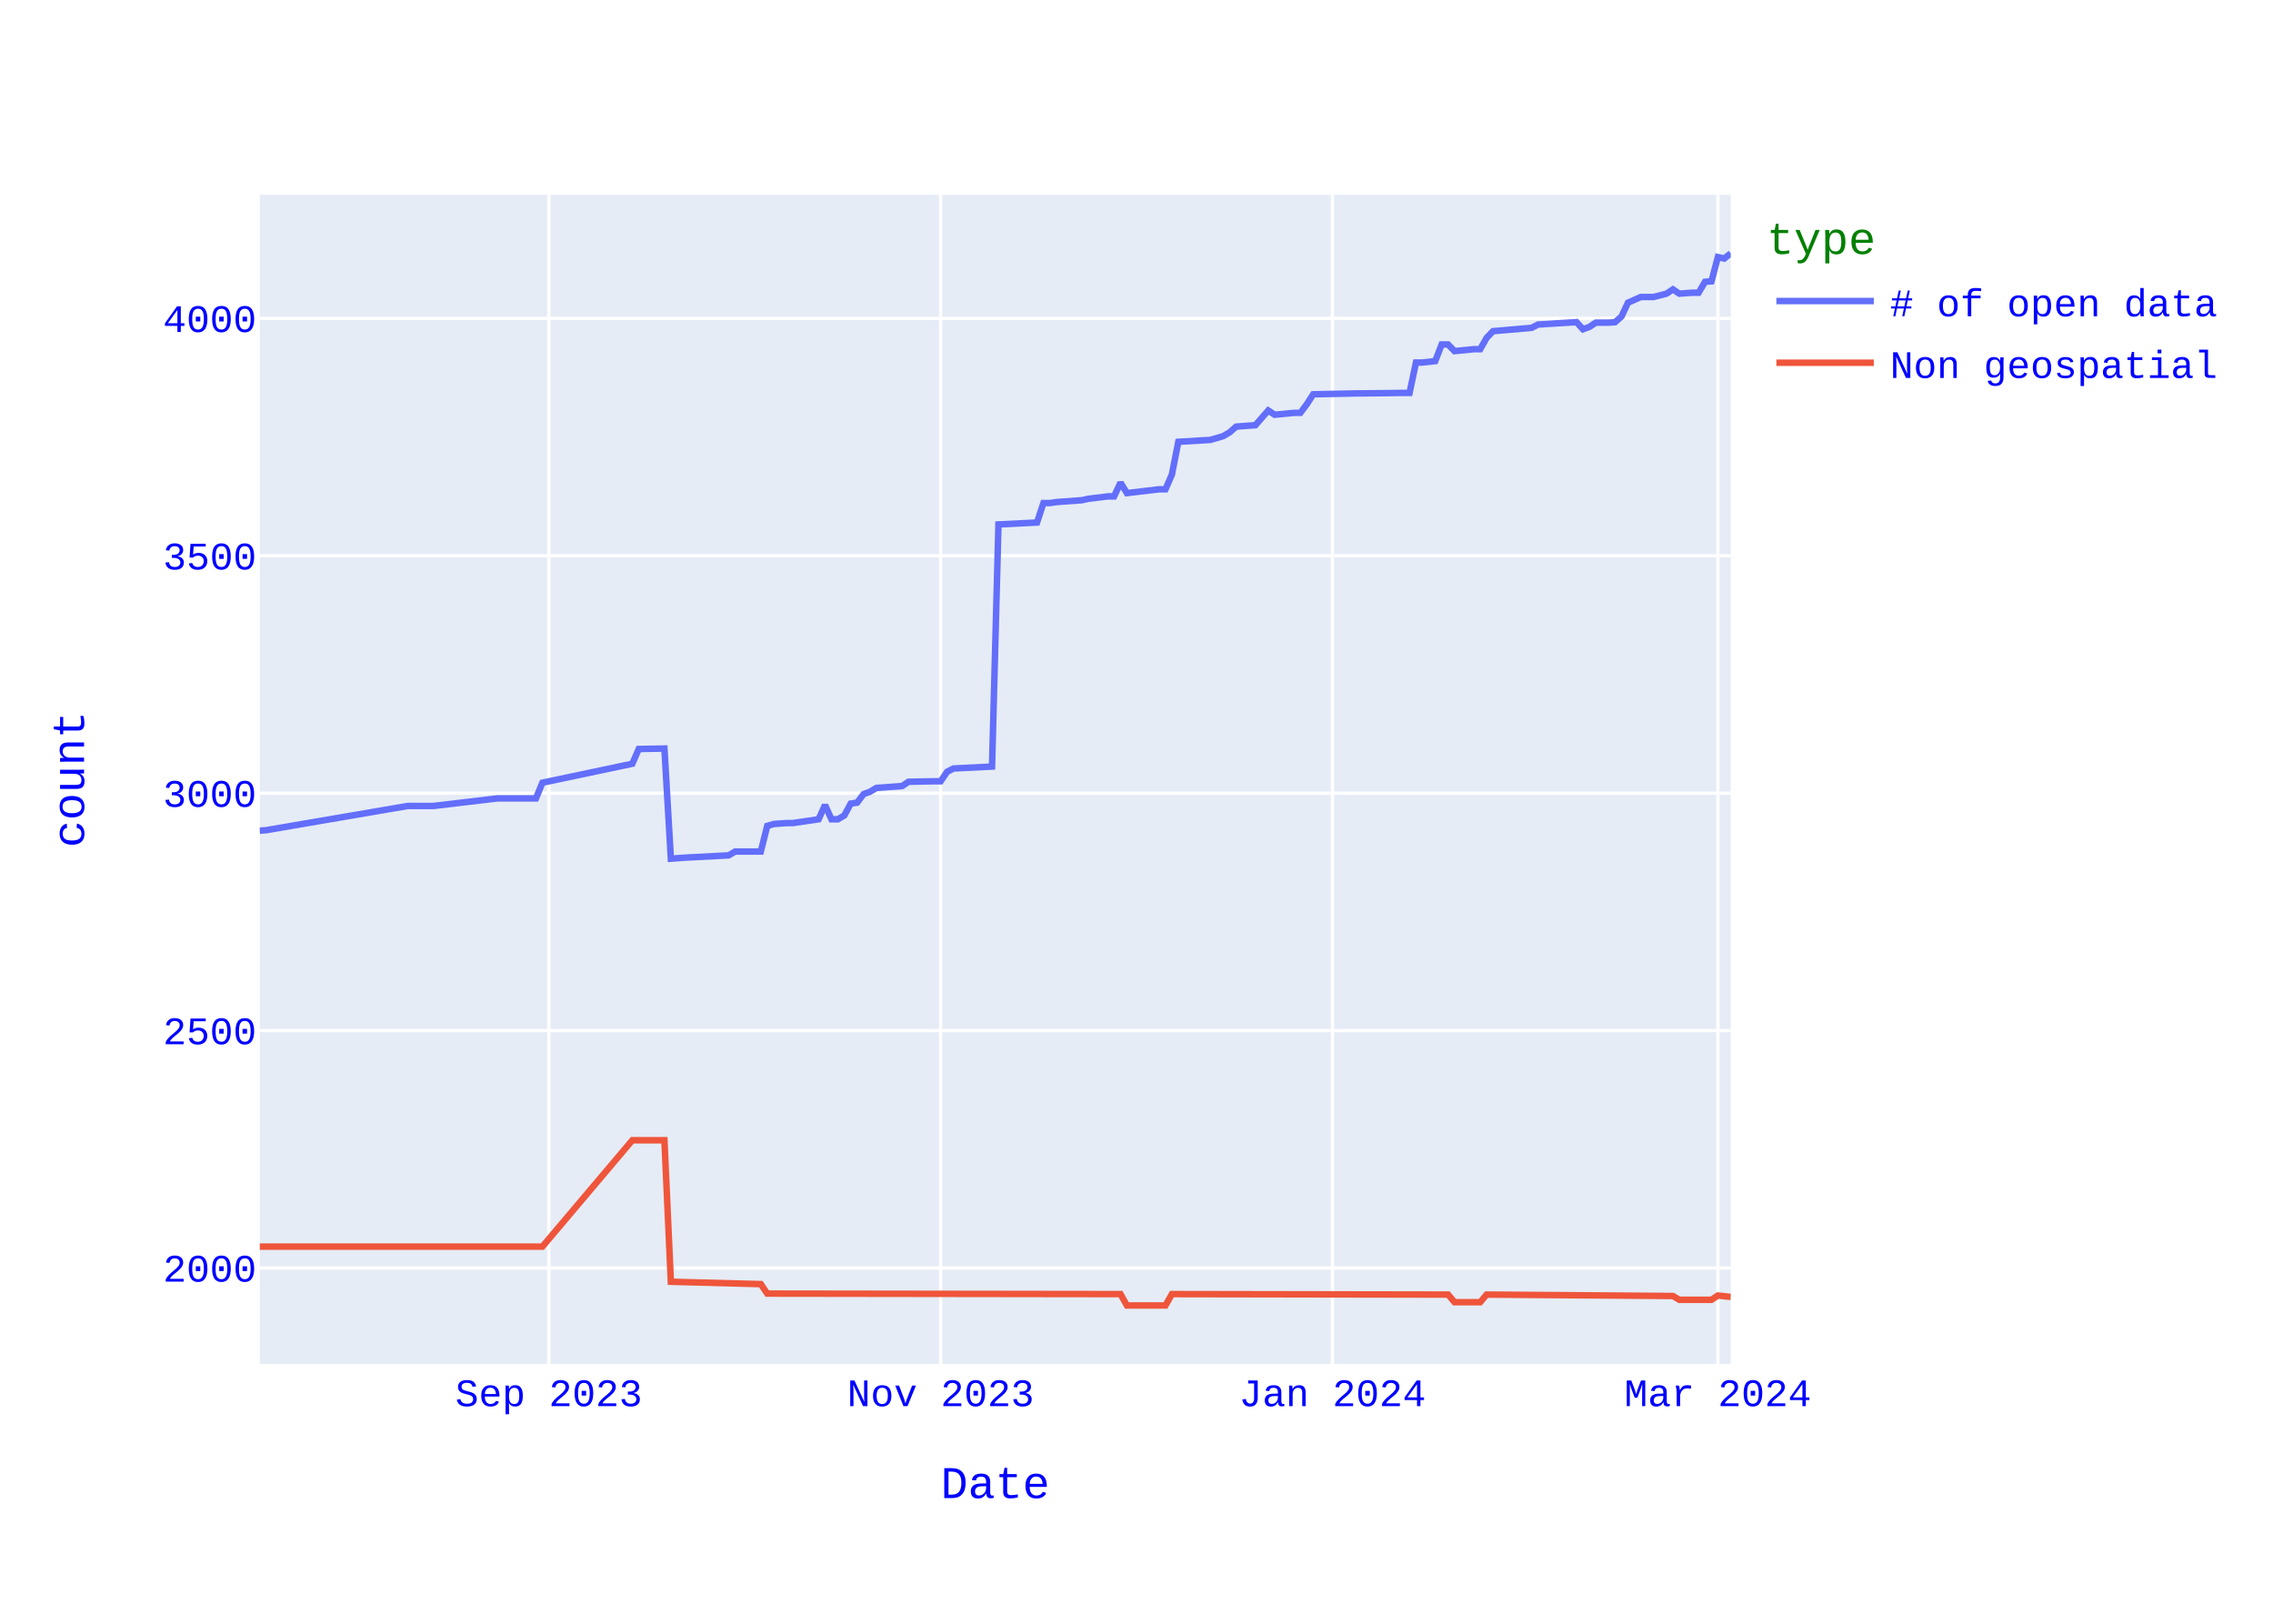
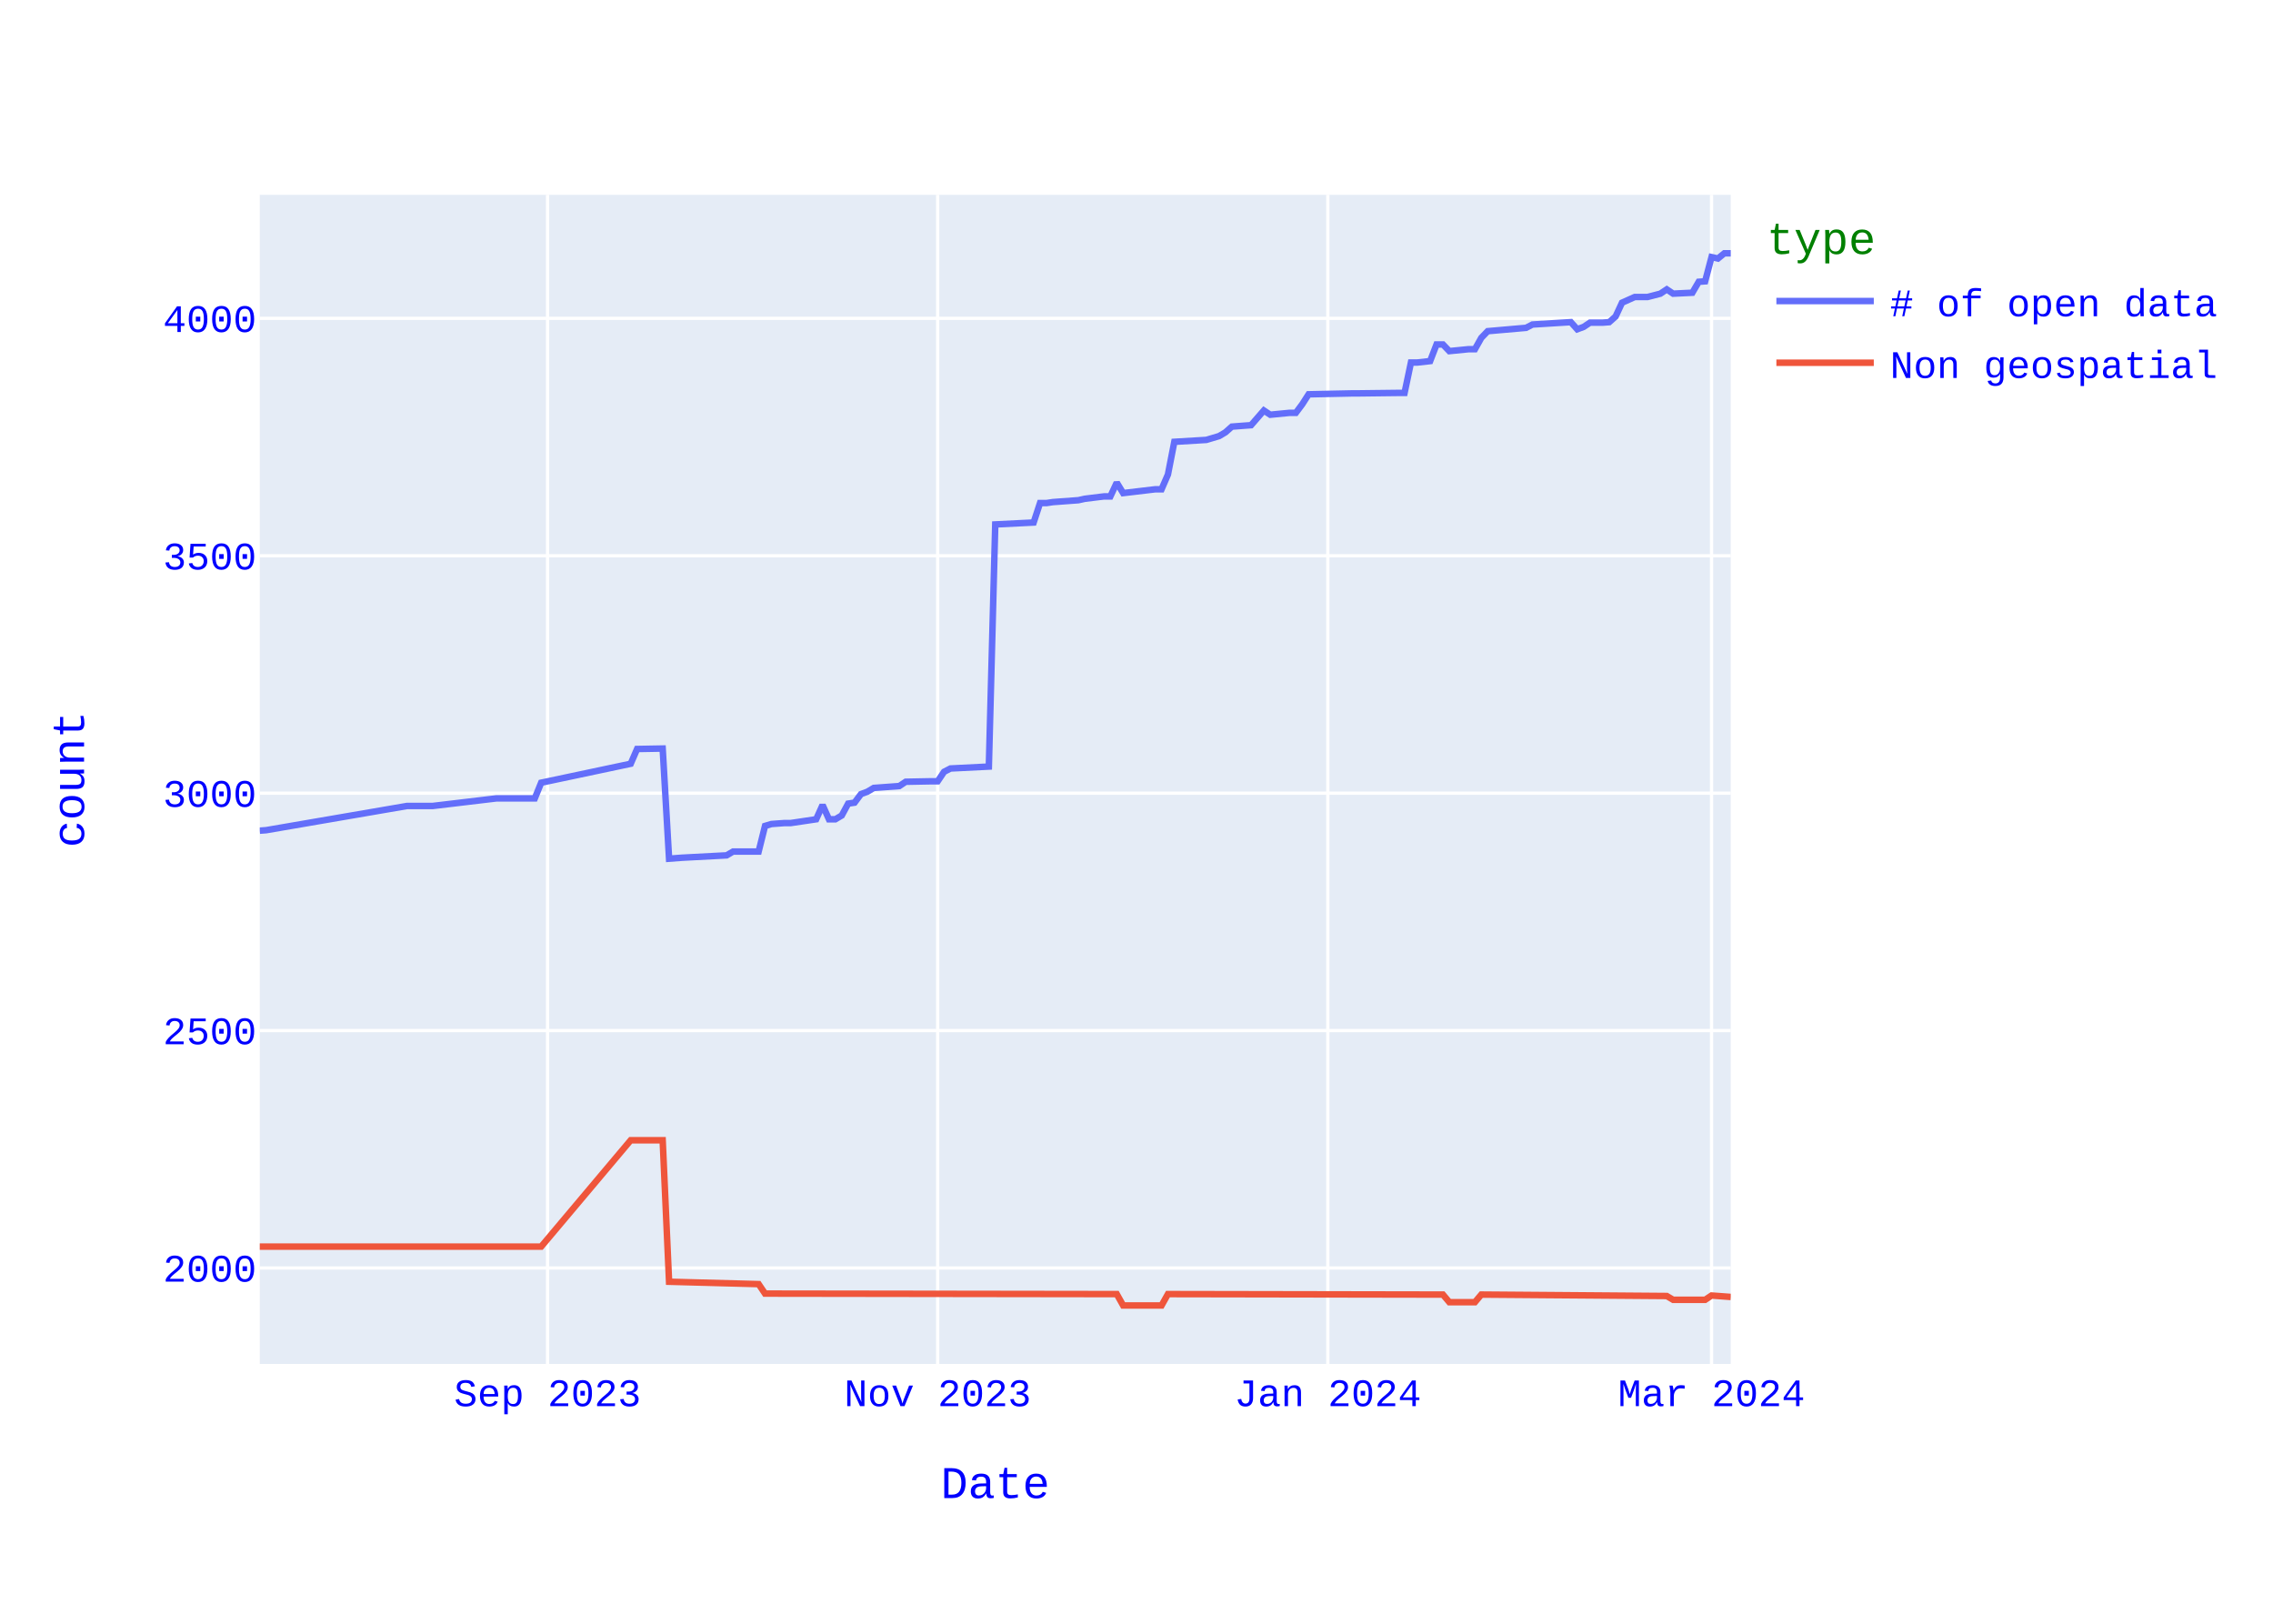
<svg xmlns="http://www.w3.org/2000/svg" class="main-svg" width="700" height="500" style="" viewBox="0 0 700 500">
  <rect x="0" y="0" width="700" height="500" style="fill: rgb(255, 255, 255); fill-opacity: 1;" />
-   <defs id="defs-b04d88">
+   <defs id="defs-390f31">
    <g class="clips">
-       <clipPath id="clipb04d88xyplot" class="plotclip">
+       <clipPath id="clip390f31xyplot" class="plotclip">
        <rect width="453" height="360" />
      </clipPath>
-       <clipPath class="axesclip" id="clipb04d88x">
+       <clipPath class="axesclip" id="clip390f31x">
        <rect x="80" y="0" width="453" height="500" />
      </clipPath>
-       <clipPath class="axesclip" id="clipb04d88y">
+       <clipPath class="axesclip" id="clip390f31y">
        <rect x="0" y="60" width="700" height="360" />
      </clipPath>
-       <clipPath class="axesclip" id="clipb04d88xy">
+       <clipPath class="axesclip" id="clip390f31xy">
        <rect x="80" y="60" width="453" height="360" />
      </clipPath>
    </g>
    <g class="gradients" />
    <g class="patterns" />
  </defs>
  <g class="bglayer">
    <rect class="bg" x="80" y="60" width="453" height="360" style="fill: rgb(229, 236, 246); fill-opacity: 1; stroke-width: 0;" />
  </g>
  <g class="layer-below">
    <g class="imagelayer" />
    <g class="shapelayer" />
  </g>
  <g class="cartesianlayer">
    <g class="subplot xy">
      <g class="layer-subplot">
        <g class="shapelayer" />
        <g class="imagelayer" />
      </g>
      <g class="minor-gridlayer">
        <g class="x" />
        <g class="y" />
      </g>
      <g class="gridlayer">
        <g class="x">
-           <path class="xgrid crisp" transform="translate(169.02,0)" d="M0,60v360" style="stroke: rgb(255, 255, 255); stroke-opacity: 1; stroke-width: 1px;" />
-           <path class="xgrid crisp" transform="translate(289.69,0)" d="M0,60v360" style="stroke: rgb(255, 255, 255); stroke-opacity: 1; stroke-width: 1px;" />
-           <path class="xgrid crisp" transform="translate(410.35,0)" d="M0,60v360" style="stroke: rgb(255, 255, 255); stroke-opacity: 1; stroke-width: 1px;" />
-           <path class="xgrid crisp" transform="translate(529.04,0)" d="M0,60v360" style="stroke: rgb(255, 255, 255); stroke-opacity: 1; stroke-width: 1px;" />
+           <path class="xgrid crisp" transform="translate(168.63,0)" d="M0,60v360" style="stroke: rgb(255, 255, 255); stroke-opacity: 1; stroke-width: 1px;" />
+           <path class="xgrid crisp" transform="translate(288.77,0)" d="M0,60v360" style="stroke: rgb(255, 255, 255); stroke-opacity: 1; stroke-width: 1px;" />
+           <path class="xgrid crisp" transform="translate(408.92,0)" d="M0,60v360" style="stroke: rgb(255, 255, 255); stroke-opacity: 1; stroke-width: 1px;" />
+           <path class="xgrid crisp" transform="translate(527.09,0)" d="M0,60v360" style="stroke: rgb(255, 255, 255); stroke-opacity: 1; stroke-width: 1px;" />
        </g>
        <g class="y">
          <path class="ygrid crisp" transform="translate(0,390.45)" d="M80,0h453" style="stroke: rgb(255, 255, 255); stroke-opacity: 1; stroke-width: 1px;" />
          <path class="ygrid crisp" transform="translate(0,317.34)" d="M80,0h453" style="stroke: rgb(255, 255, 255); stroke-opacity: 1; stroke-width: 1px;" />
          <path class="ygrid crisp" transform="translate(0,244.24)" d="M80,0h453" style="stroke: rgb(255, 255, 255); stroke-opacity: 1; stroke-width: 1px;" />
          <path class="ygrid crisp" transform="translate(0,171.14)" d="M80,0h453" style="stroke: rgb(255, 255, 255); stroke-opacity: 1; stroke-width: 1px;" />
          <path class="ygrid crisp" transform="translate(0,98.03)" d="M80,0h453" style="stroke: rgb(255, 255, 255); stroke-opacity: 1; stroke-width: 1px;" />
        </g>
      </g>
      <g class="zerolinelayer" />
      <path class="xlines-below" />
      <path class="ylines-below" />
      <g class="overlines-below" />
      <g class="xaxislayer-below" />
      <g class="yaxislayer-below" />
      <g class="overaxes-below" />
-       <g class="plot" transform="translate(80,60)" clip-path="url(#clipb04d88xyplot)">
+       <g class="plot" transform="translate(80,60)" clip-path="url(#clip390f31xyplot)">
        <g class="scatterlayer mlayer">
-           <g class="trace scatter trace88a9e3" style="stroke-miterlimit: 2; opacity: 1;">
+           <g class="trace scatter trace113812" style="stroke-miterlimit: 2; opacity: 1;">
            <g class="fills" />
            <g class="errorbars" />
            <g class="lines">
-               <path class="js-line" d="M453,18L451.02,19.61L449.04,19.17L447.07,26.63L445.09,26.77L443.11,30.14L441.13,30.14L437.17,30.43L435.2,29.11L433.22,30.43L429.26,31.45L425.31,31.45L423.33,32.33L421.35,33.21L419.37,37.45L417.39,39.2L415.41,39.35L411.46,39.35L409.48,40.66L407.5,41.39L405.52,39.2L393.66,39.93L391.68,40.95L379.81,41.98L377.83,44.03L375.85,47.53L373.87,47.53L367.94,48.12L365.96,46.07L363.98,46.07L362,51.19L358.05,51.63L356.07,51.63L354.09,60.99L352.11,60.99L340.24,61.13L338.27,61.13L324.42,61.42L322.44,64.49L320.46,67.13L318.48,67.13L312.55,67.71L310.57,66.4L306.62,70.93L304.64,71.07L300.68,71.37L298.7,73.12L296.72,74.29L292.77,75.46L282.88,76.05L280.9,86.13L278.92,90.67L276.94,90.67L267.05,91.84L265.07,88.62L263.1,92.86L261.12,92.86L255.18,93.59L253.21,94.03L245.29,94.61L243.31,94.91L241.34,94.91L239.36,100.9L227.49,101.49L225.51,176.05L213.64,176.64L211.66,177.66L209.69,180.58L207.71,180.58L199.79,180.73L197.82,182.05L189.9,182.63L187.93,183.8L185.95,184.53L183.97,187.16L181.99,187.46L180.01,191.11L178.03,192.28L176.06,192.28L174.08,187.9L172.1,192.28L164.19,193.45L162.21,193.45L158.25,193.74L156.28,194.33L154.3,202.22L152.32,202.22L146.38,202.22L144.41,203.39L130.56,204.12L128.58,204.27L126.6,204.42L124.62,170.5L116.71,170.64L114.73,175.18L87.04,181.02L85.06,185.85L75.17,185.85L73.19,185.85L53.41,188.19L51.43,188.19L45.5,188.19L1.98,195.64L0,195.79" style="vector-effect: none; fill: none; stroke: rgb(99, 110, 250); stroke-opacity: 1; stroke-width: 2px; opacity: 1;" />
+               <path class="js-line" d="M453,18L451.03,18L449.06,19.61L447.09,19.17L445.12,26.63L443.15,26.77L441.18,30.14L435.27,30.43L433.3,29.11L431.33,30.43L427.4,31.45L423.46,31.45L421.49,32.33L419.52,33.21L417.55,37.45L415.58,39.2L413.61,39.35L409.67,39.35L407.7,40.66L405.73,41.39L403.76,39.2L391.94,39.93L389.97,40.95L378.16,41.98L376.19,44.03L374.22,47.53L372.25,47.53L366.34,48.12L364.37,46.07L362.4,46.07L360.43,51.19L356.49,51.63L354.52,51.63L352.55,60.99L350.58,60.99L338.77,61.13L336.8,61.13L323.01,61.42L321.04,64.49L319.07,67.13L317.1,67.13L311.19,67.71L309.22,66.4L305.28,70.93L303.31,71.07L299.37,71.37L297.4,73.12L295.43,74.29L291.5,75.46L281.65,76.05L279.68,86.13L277.71,90.67L275.74,90.67L265.89,91.84L263.92,88.62L261.95,92.86L259.98,92.86L254.07,93.59L252.1,94.03L244.23,94.61L242.26,94.91L240.29,94.91L238.32,100.9L226.5,101.49L224.53,176.05L212.71,176.64L210.74,177.66L208.77,180.58L206.8,180.58L198.93,180.73L196.96,182.05L189.08,182.63L187.11,183.8L185.14,184.53L183.17,187.16L181.2,187.46L179.23,191.11L177.26,192.28L175.29,192.28L173.32,187.9L171.35,192.28L163.47,193.45L161.5,193.45L157.57,193.74L155.6,194.33L153.63,202.22L151.66,202.22L145.75,202.22L143.78,203.39L129.99,204.12L128.02,204.27L126.05,204.42L124.08,170.5L116.2,170.64L114.23,175.18L86.66,181.02L84.69,185.85L74.84,185.85L72.87,185.85L53.18,188.19L51.21,188.19L45.3,188.19L1.97,195.64L0,195.79" style="vector-effect: none; fill: none; stroke: rgb(99, 110, 250); stroke-opacity: 1; stroke-width: 2px; opacity: 1;" />
            </g>
            <g class="points" />
            <g class="text" />
          </g>
-           <g class="trace scatter tracef74bb5" style="stroke-miterlimit: 2; opacity: 1;">
+           <g class="trace scatter trace6f76a4" style="stroke-miterlimit: 2; opacity: 1;">
            <g class="fills" />
            <g class="errorbars" />
            <g class="lines">
-               <path class="js-line" d="M453,339.37L449.04,338.93L447.07,340.25L437.17,340.25L435.2,339.08L377.83,338.64L375.85,340.98L367.94,340.98L365.96,338.64L280.9,338.49L278.92,342L267.05,342L265.07,338.49L156.28,338.34L154.3,335.42L126.6,334.69L124.62,291.12L114.73,291.12L87.04,323.87L0,323.87" style="vector-effect: none; fill: none; stroke: rgb(239, 85, 59); stroke-opacity: 1; stroke-width: 2px; opacity: 1;" />
+               <path class="js-line" d="M453,339.37L447.09,338.93L445.12,340.25L435.27,340.25L433.3,339.08L376.19,338.64L374.22,340.98L366.34,340.98L364.37,338.64L279.68,338.49L277.71,342L265.89,342L263.92,338.49L155.6,338.34L153.63,335.42L126.05,334.69L124.08,291.12L114.23,291.12L86.66,323.87L0,323.87" style="vector-effect: none; fill: none; stroke: rgb(239, 85, 59); stroke-opacity: 1; stroke-width: 2px; opacity: 1;" />
            </g>
            <g class="points" />
            <g class="text" />
          </g>
        </g>
      </g>
      <g class="overplot" />
      <path class="xlines-above crisp" d="M0,0" style="fill: none;" />
      <path class="ylines-above crisp" d="M0,0" style="fill: none;" />
      <g class="overlines-above" />
      <g class="xaxislayer-above">
        <g class="xtick">
-           <text text-anchor="middle" x="0" y="433" transform="translate(169.02,0)" style="font-family: 'Courier New'; font-size: 12px; fill: rgb(0, 0, 255); fill-opacity: 1; white-space: pre; opacity: 1;">Sep 2023</text>
+           <text text-anchor="middle" x="0" y="433" transform="translate(168.63,0)" style="font-family: 'Courier New'; font-size: 12px; fill: rgb(0, 0, 255); fill-opacity: 1; white-space: pre; opacity: 1;">Sep 2023</text>
        </g>
        <g class="xtick">
-           <text text-anchor="middle" x="0" y="433" style="font-family: 'Courier New'; font-size: 12px; fill: rgb(0, 0, 255); fill-opacity: 1; white-space: pre; opacity: 1;" transform="translate(289.69,0)">Nov 2023</text>
+           <text text-anchor="middle" x="0" y="433" style="font-family: 'Courier New'; font-size: 12px; fill: rgb(0, 0, 255); fill-opacity: 1; white-space: pre; opacity: 1;" transform="translate(288.77,0)">Nov 2023</text>
        </g>
        <g class="xtick">
-           <text text-anchor="middle" x="0" y="433" style="font-family: 'Courier New'; font-size: 12px; fill: rgb(0, 0, 255); fill-opacity: 1; white-space: pre; opacity: 1;" transform="translate(410.35,0)">Jan 2024</text>
+           <text text-anchor="middle" x="0" y="433" style="font-family: 'Courier New'; font-size: 12px; fill: rgb(0, 0, 255); fill-opacity: 1; white-space: pre; opacity: 1;" transform="translate(408.92,0)">Jan 2024</text>
        </g>
        <g class="xtick">
-           <text text-anchor="middle" x="0" y="433" style="font-family: 'Courier New'; font-size: 12px; fill: rgb(0, 0, 255); fill-opacity: 1; white-space: pre; opacity: 1;" transform="translate(529.04,0)">Mar 2024</text>
+           <text text-anchor="middle" x="0" y="433" style="font-family: 'Courier New'; font-size: 12px; fill: rgb(0, 0, 255); fill-opacity: 1; white-space: pre; opacity: 1;" transform="translate(527.09,0)">Mar 2024</text>
        </g>
      </g>
      <g class="yaxislayer-above">
        <g class="ytick">
          <text text-anchor="end" x="79" y="4.2" transform="translate(0,390.45)" style="font-family: 'Courier New'; font-size: 12px; fill: rgb(0, 0, 255); fill-opacity: 1; white-space: pre; opacity: 1;">2000</text>
        </g>
        <g class="ytick">
          <text text-anchor="end" x="79" y="4.2" style="font-family: 'Courier New'; font-size: 12px; fill: rgb(0, 0, 255); fill-opacity: 1; white-space: pre; opacity: 1;" transform="translate(0,317.34)">2500</text>
        </g>
        <g class="ytick">
          <text text-anchor="end" x="79" y="4.2" style="font-family: 'Courier New'; font-size: 12px; fill: rgb(0, 0, 255); fill-opacity: 1; white-space: pre; opacity: 1;" transform="translate(0,244.24)">3000</text>
        </g>
        <g class="ytick">
          <text text-anchor="end" x="79" y="4.2" style="font-family: 'Courier New'; font-size: 12px; fill: rgb(0, 0, 255); fill-opacity: 1; white-space: pre; opacity: 1;" transform="translate(0,171.14)">3500</text>
        </g>
        <g class="ytick">
          <text text-anchor="end" x="79" y="4.2" style="font-family: 'Courier New'; font-size: 12px; fill: rgb(0, 0, 255); fill-opacity: 1; white-space: pre; opacity: 1;" transform="translate(0,98.03)">4000</text>
        </g>
      </g>
      <g class="overaxes-above" />
    </g>
  </g>
  <g class="polarlayer" />
  <g class="smithlayer" />
  <g class="ternarylayer" />
  <g class="geolayer" />
  <g class="funnelarealayer" />
  <g class="pielayer" />
  <g class="iciclelayer" />
  <g class="treemaplayer" />
  <g class="sunburstlayer" />
  <g class="glimages" />
-   <defs id="topdefs-b04d88">
+   <defs id="topdefs-390f31">
    <g class="clips" />
-     <clipPath id="legendb04d88">
+     <clipPath id="legend390f31">
      <rect width="146" height="67" x="0" y="0" />
    </clipPath>
  </defs>
  <g class="layer-above">
    <g class="imagelayer" />
    <g class="shapelayer" />
  </g>
  <g class="infolayer">
    <g class="legend" pointer-events="all" transform="translate(542.06,60)">
      <rect class="bg" shape-rendering="crispEdges" style="stroke: rgb(68, 68, 68); stroke-opacity: 1; fill: rgb(255, 255, 255); fill-opacity: 1; stroke-width: 0px;" width="146" height="67" x="0" y="0" />
-       <g class="scrollbox" transform="" clip-path="url(#legendb04d88)">
+       <g class="scrollbox" transform="" clip-path="url(#legend390f31)">
        <text class="legendtitletext" text-anchor="start" x="2" y="18.2" style="font-family: 'Courier New'; font-size: 14px; fill: rgb(0, 128, 0); fill-opacity: 1; white-space: pre;">type</text>
        <g class="groups" transform="">
          <g class="traces" transform="translate(0,32.7)" style="opacity: 1;">
            <text class="legendtext" text-anchor="start" x="40" y="4.68" style="font-family: 'Courier New'; font-size: 12px; fill: rgb(0, 0, 255); fill-opacity: 1; white-space: pre;"># of open data</text>
            <g class="layers" style="opacity: 1;">
              <g class="legendfill" />
              <g class="legendlines">
                <path class="js-line" d="M5,0h30" style="fill: none; stroke: rgb(99, 110, 250); stroke-opacity: 1; stroke-width: 2px;" />
              </g>
              <g class="legendsymbols">
                <g class="legendpoints" />
              </g>
            </g>
            <rect class="legendtoggle" x="0" y="-9.5" width="140.828" height="19" style="fill: rgb(0, 0, 0); fill-opacity: 0;" />
          </g>
        </g>
        <g class="groups" transform="">
          <g class="traces" transform="translate(0,51.7)" style="opacity: 1;">
            <text class="legendtext" text-anchor="start" x="40" y="4.68" style="font-family: 'Courier New'; font-size: 12px; fill: rgb(0, 0, 255); fill-opacity: 1; white-space: pre;">Non geospatial</text>
            <g class="layers" style="opacity: 1;">
              <g class="legendfill" />
              <g class="legendlines">
                <path class="js-line" d="M5,0h30" style="fill: none; stroke: rgb(239, 85, 59); stroke-opacity: 1; stroke-width: 2px;" />
              </g>
              <g class="legendsymbols">
                <g class="legendpoints" />
              </g>
            </g>
            <rect class="legendtoggle" x="0" y="-9.5" width="140.828" height="19" style="fill: rgb(0, 0, 0); fill-opacity: 0;" />
          </g>
        </g>
      </g>
      <rect class="scrollbar" rx="20" ry="3" width="0" height="0" style="fill: rgb(128, 139, 164); fill-opacity: 1;" x="0" y="0" />
    </g>
    <g class="g-gtitle" />
    <g class="g-xtitle">
      <text class="xtitle" x="306.5" y="461.3" text-anchor="middle" style="font-family: 'Courier New'; font-size: 14px; fill: rgb(0, 0, 255); opacity: 1; font-weight: normal; white-space: pre;">Date</text>
    </g>
    <g class="g-ytitle">
      <text class="ytitle" transform="rotate(-90,25.8875,240)" x="25.888" y="240" text-anchor="middle" style="font-family: 'Courier New'; font-size: 14px; fill: rgb(0, 0, 255); opacity: 1; font-weight: normal; white-space: pre;">count</text>
    </g>
  </g>
</svg>
